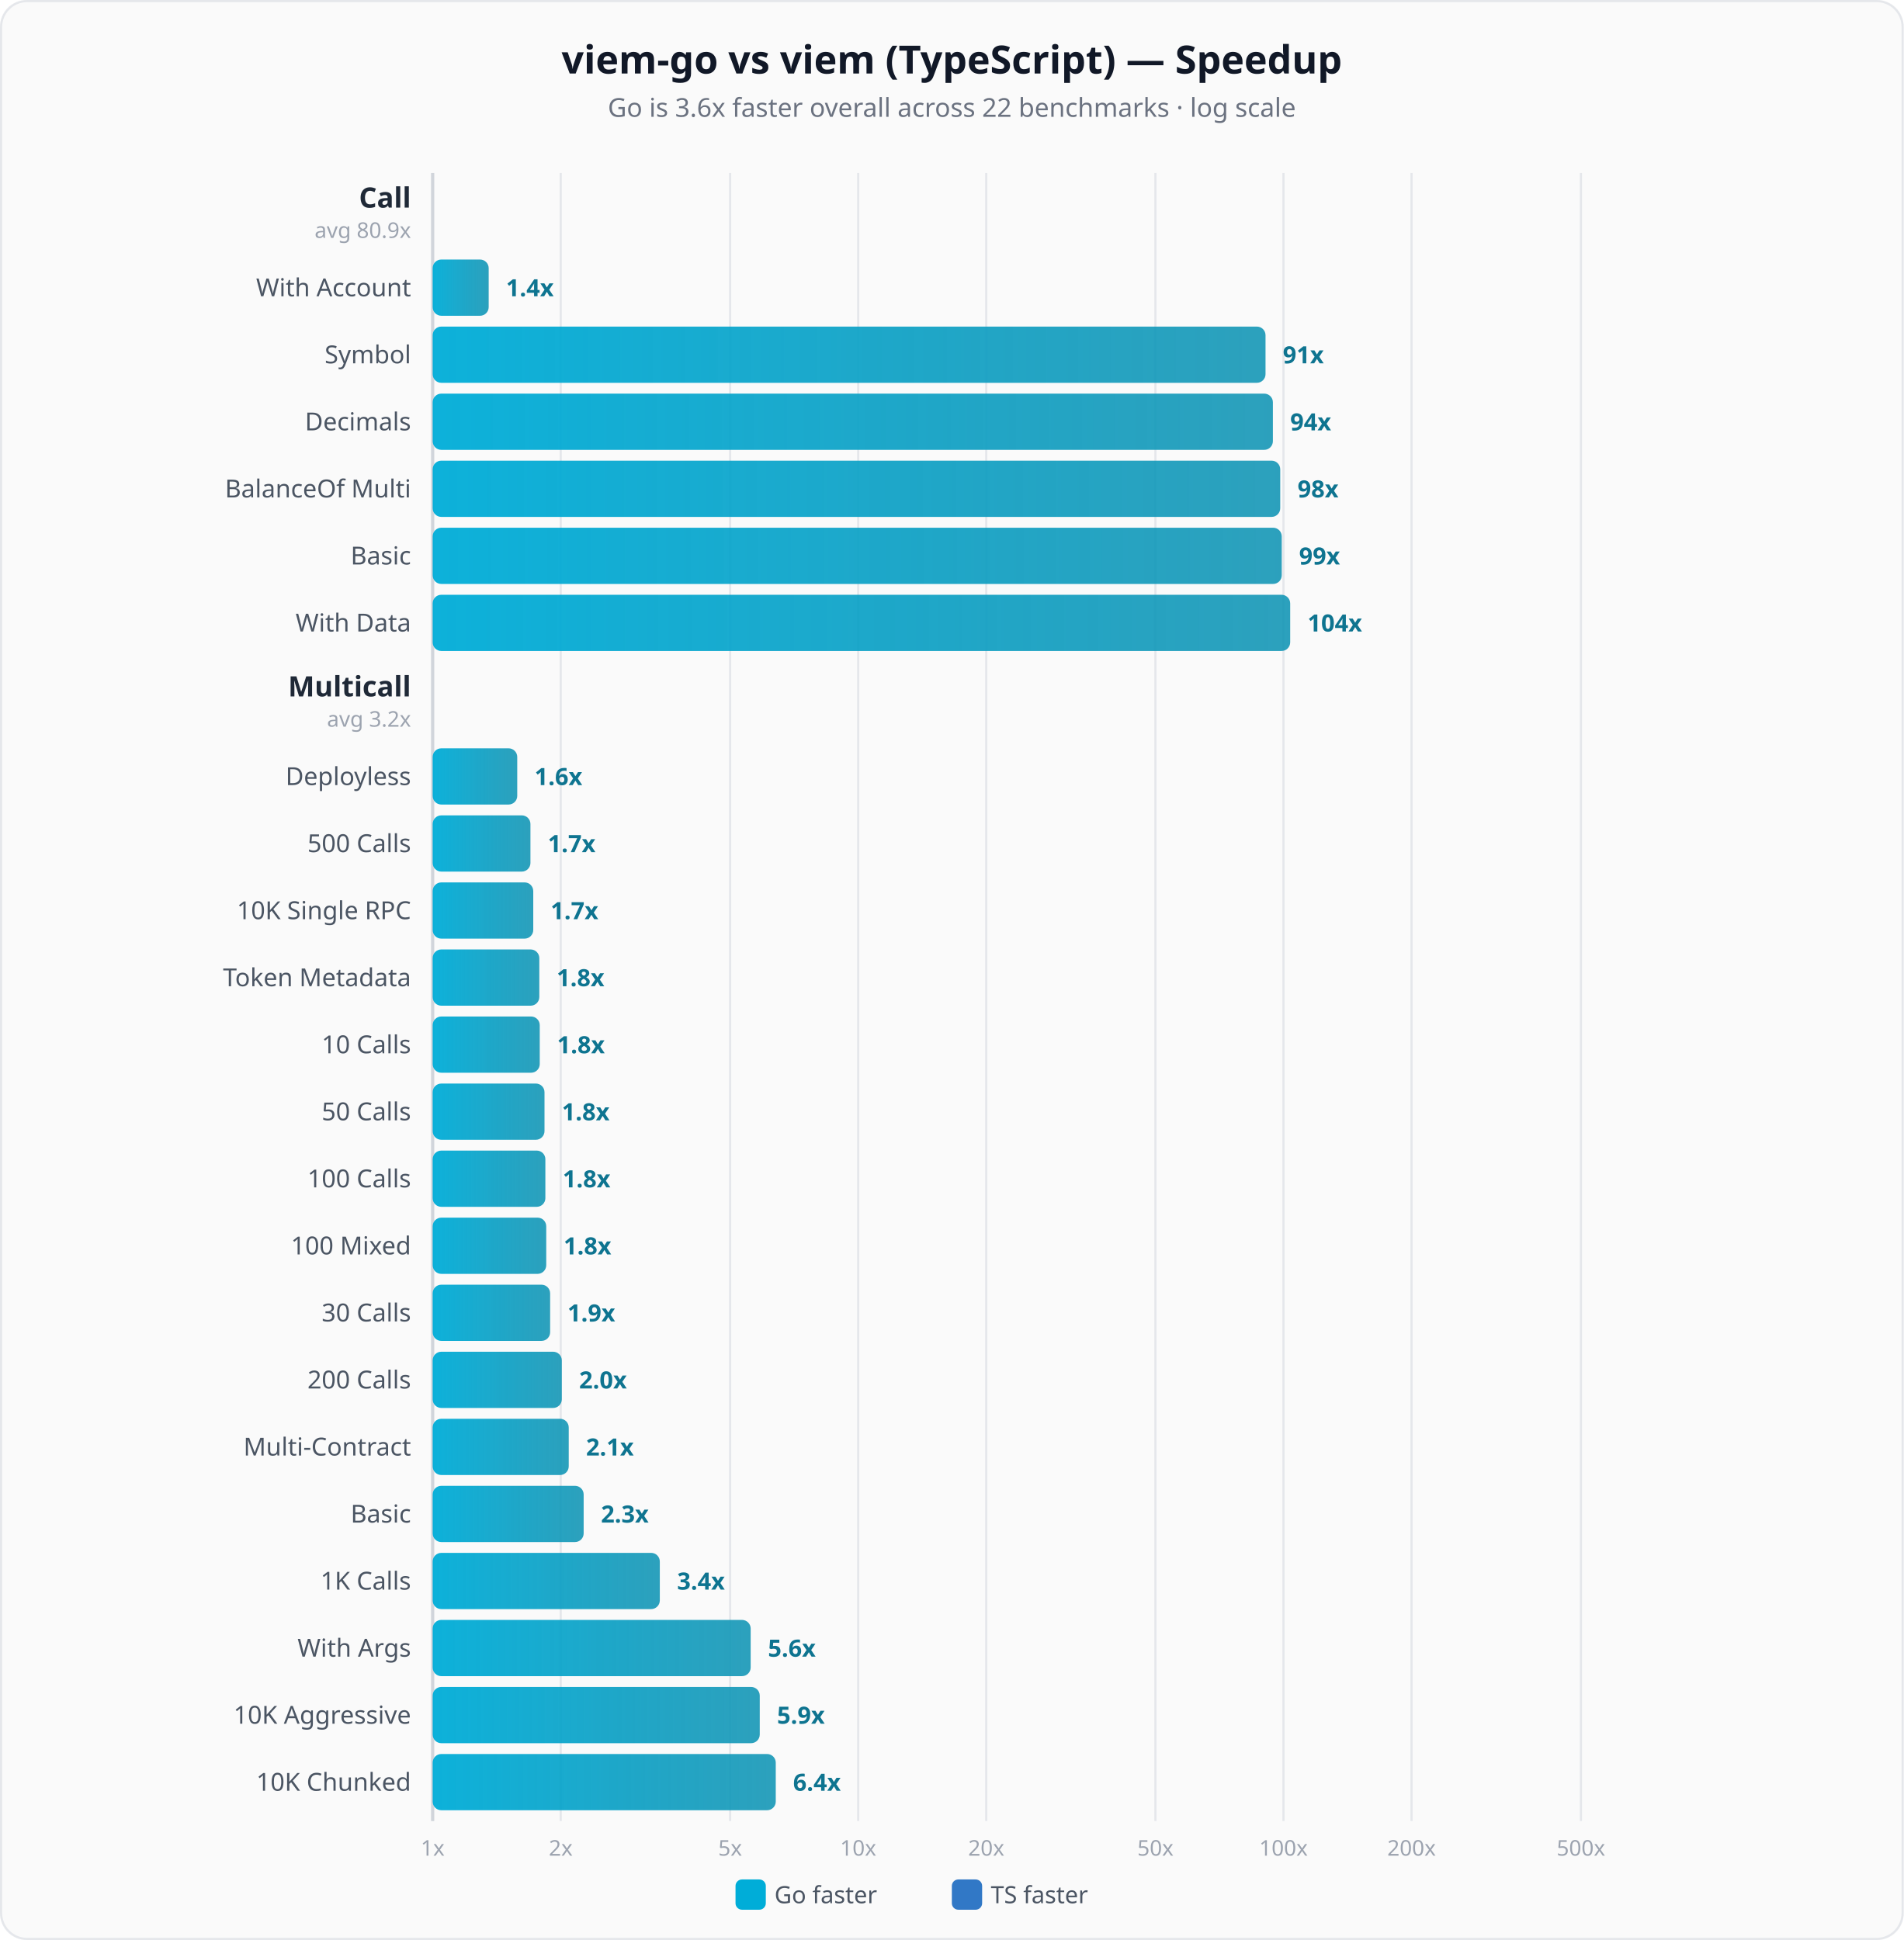
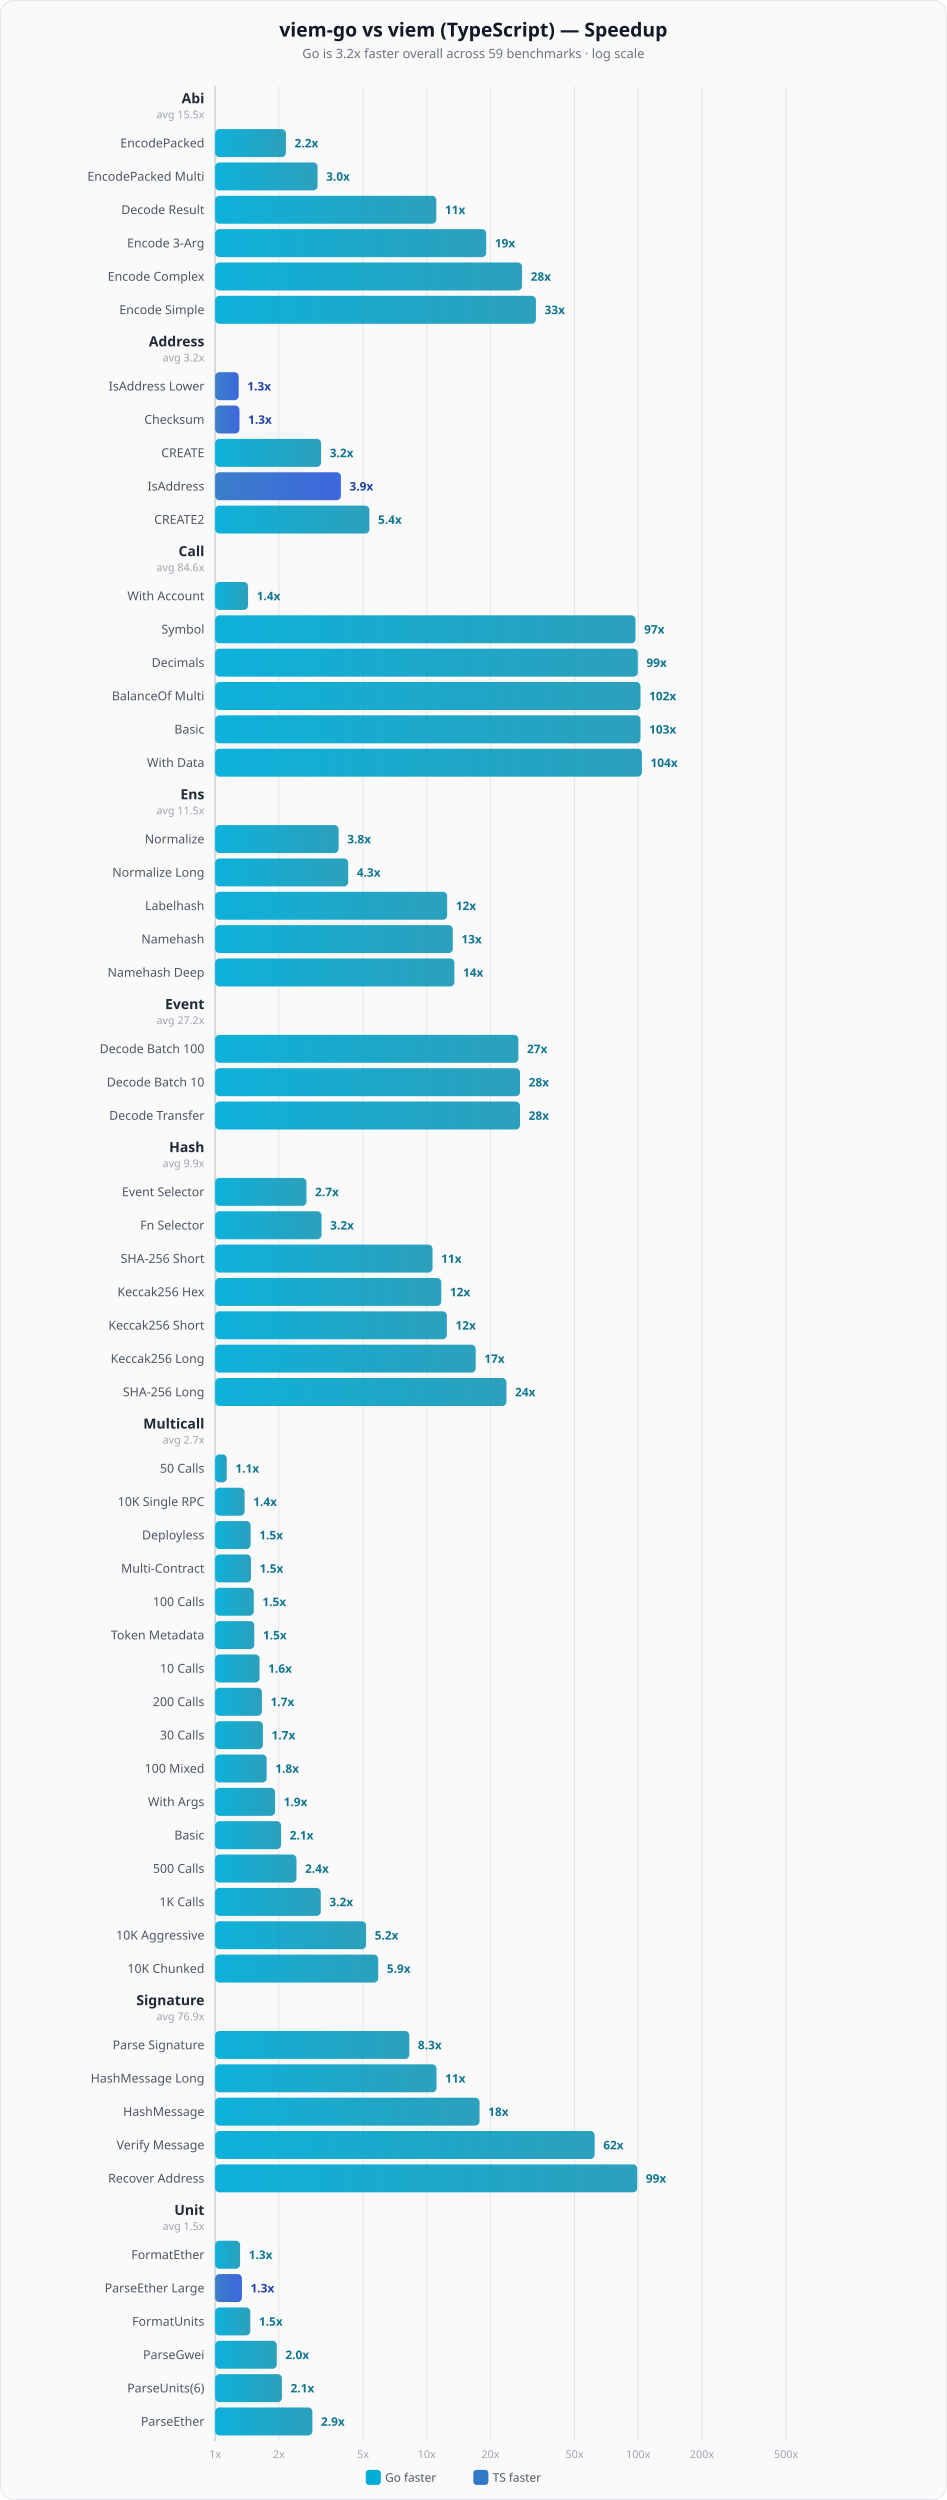
- <svg xmlns="http://www.w3.org/2000/svg" width="880" height="897" viewBox="0 0 880 897">
+ <svg xmlns="http://www.w3.org/2000/svg" width="880" height="2324" viewBox="0 0 880 2324">
  <defs>
    <linearGradient id="goGrad" x1="0" y1="0" x2="1" y2="0">
      <stop offset="0%" stop-color="#00ADD8" stop-opacity="0.95" />
      <stop offset="100%" stop-color="#0891B2" stop-opacity="0.85" />
    </linearGradient>
    <linearGradient id="tsGrad" x1="0" y1="0" x2="1" y2="0">
      <stop offset="0%" stop-color="#3178C6" stop-opacity="0.95" />
      <stop offset="100%" stop-color="#1D4ED8" stop-opacity="0.85" />
    </linearGradient>
  </defs>
-   <rect width="880" height="897" fill="#FAFAFA" rx="12" />
-   <rect x=".5" y=".5" width="879" height="896" fill="none" stroke="#E5E7EB" rx="12" />
+   <rect width="880" height="2324" fill="#FAFAFA" rx="12" />
+   <rect x=".5" y=".5" width="879" height="2323" fill="none" stroke="#E5E7EB" rx="12" />
  <text x="440" y="34" text-anchor="middle" font-family="system-ui,sans-serif" font-size="18" font-weight="700" fill="#111827">viem-go vs viem (TypeScript) — Speedup</text>
-   <text x="440" y="54" text-anchor="middle" font-family="system-ui,sans-serif" font-size="12" fill="#6B7280">Go is 3.6x faster overall across 22 benchmarks · log scale</text>
+   <text x="440" y="54" text-anchor="middle" font-family="system-ui,sans-serif" font-size="12" fill="#6B7280">Go is 3.2x faster overall across 59 benchmarks · log scale</text>
  <g transform="translate(200,80)">
-     <line x1="0.0" y1="0" x2="0.0" y2="762" stroke="#E5E7EB" />
-     <text x="0.0" y="778" text-anchor="middle" font-family="system-ui,sans-serif" font-size="10" fill="#9CA3AF">1x</text>
-     <line x1="59.2" y1="0" x2="59.2" y2="762" stroke="#E5E7EB" />
-     <text x="59.2" y="778" text-anchor="middle" font-family="system-ui,sans-serif" font-size="10" fill="#9CA3AF">2x</text>
-     <line x1="137.5" y1="0" x2="137.5" y2="762" stroke="#E5E7EB" />
-     <text x="137.5" y="778" text-anchor="middle" font-family="system-ui,sans-serif" font-size="10" fill="#9CA3AF">5x</text>
-     <line x1="196.7" y1="0" x2="196.7" y2="762" stroke="#E5E7EB" />
-     <text x="196.7" y="778" text-anchor="middle" font-family="system-ui,sans-serif" font-size="10" fill="#9CA3AF">10x</text>
-     <line x1="255.9" y1="0" x2="255.9" y2="762" stroke="#E5E7EB" />
-     <text x="255.9" y="778" text-anchor="middle" font-family="system-ui,sans-serif" font-size="10" fill="#9CA3AF">20x</text>
-     <line x1="334.1" y1="0" x2="334.1" y2="762" stroke="#E5E7EB" />
-     <text x="334.1" y="778" text-anchor="middle" font-family="system-ui,sans-serif" font-size="10" fill="#9CA3AF">50x</text>
-     <line x1="393.3" y1="0" x2="393.3" y2="762" stroke="#E5E7EB" />
-     <text x="393.3" y="778" text-anchor="middle" font-family="system-ui,sans-serif" font-size="10" fill="#9CA3AF">100x</text>
-     <line x1="452.5" y1="0" x2="452.5" y2="762" stroke="#E5E7EB" />
-     <text x="452.5" y="778" text-anchor="middle" font-family="system-ui,sans-serif" font-size="10" fill="#9CA3AF">200x</text>
-     <line x1="530.8" y1="0" x2="530.8" y2="762" stroke="#E5E7EB" />
-     <text x="530.8" y="778" text-anchor="middle" font-family="system-ui,sans-serif" font-size="10" fill="#9CA3AF">500x</text>
-     <line x1="0" y1="0" x2="0" y2="762" stroke="#D1D5DB" stroke-width="1.5" />
-     <text x="-10" y="16" text-anchor="end" font-family="system-ui,sans-serif" font-size="13" font-weight="700" fill="#1F2937">Call</text>
-     <text x="-10" y="30" text-anchor="end" font-family="system-ui,sans-serif" font-size="10" fill="#9CA3AF">avg 80.9x</text>
-     <text x="-10" y="57" text-anchor="end" font-family="system-ui,sans-serif" font-size="11.5" fill="#4B5563">With Account</text>
-     <rect x="0" y="40" width="25.9" height="26" fill="url(#goGrad)" rx="4" />
-     <text x="33.9" y="57" font-family="system-ui,sans-serif" font-size="11" font-weight="600" fill="#0E7490">1.4x</text>
-     <text x="-10" y="88" text-anchor="end" font-family="system-ui,sans-serif" font-size="11.5" fill="#4B5563">Symbol</text>
-     <rect x="0" y="71" width="385.0" height="26" fill="url(#goGrad)" rx="4" />
-     <text x="393.0" y="88" font-family="system-ui,sans-serif" font-size="11" font-weight="600" fill="#0E7490">91x</text>
-     <text x="-10" y="119" text-anchor="end" font-family="system-ui,sans-serif" font-size="11.5" fill="#4B5563">Decimals</text>
-     <rect x="0" y="102" width="388.4" height="26" fill="url(#goGrad)" rx="4" />
-     <text x="396.4" y="119" font-family="system-ui,sans-serif" font-size="11" font-weight="600" fill="#0E7490">94x</text>
-     <text x="-10" y="150" text-anchor="end" font-family="system-ui,sans-serif" font-size="11.5" fill="#4B5563">BalanceOf Multi</text>
-     <rect x="0" y="133" width="391.8" height="26" fill="url(#goGrad)" rx="4" />
-     <text x="399.8" y="150" font-family="system-ui,sans-serif" font-size="11" font-weight="600" fill="#0E7490">98x</text>
-     <text x="-10" y="181" text-anchor="end" font-family="system-ui,sans-serif" font-size="11.5" fill="#4B5563">Basic</text>
-     <rect x="0" y="164" width="392.5" height="26" fill="url(#goGrad)" rx="4" />
-     <text x="400.5" y="181" font-family="system-ui,sans-serif" font-size="11" font-weight="600" fill="#0E7490">99x</text>
-     <text x="-10" y="212" text-anchor="end" font-family="system-ui,sans-serif" font-size="11.5" fill="#4B5563">With Data</text>
-     <rect x="0" y="195" width="396.4" height="26" fill="url(#goGrad)" rx="4" />
-     <text x="404.4" y="212" font-family="system-ui,sans-serif" font-size="11" font-weight="600" fill="#0E7490">104x</text>
-     <text x="-10" y="242" text-anchor="end" font-family="system-ui,sans-serif" font-size="13" font-weight="700" fill="#1F2937">Multicall</text>
+     <line x1="0.0" y1="0" x2="0.0" y2="2189" stroke="#E5E7EB" />
+     <text x="0.0" y="2205" text-anchor="middle" font-family="system-ui,sans-serif" font-size="10" fill="#9CA3AF">1x</text>
+     <line x1="59.2" y1="0" x2="59.2" y2="2189" stroke="#E5E7EB" />
+     <text x="59.2" y="2205" text-anchor="middle" font-family="system-ui,sans-serif" font-size="10" fill="#9CA3AF">2x</text>
+     <line x1="137.5" y1="0" x2="137.5" y2="2189" stroke="#E5E7EB" />
+     <text x="137.5" y="2205" text-anchor="middle" font-family="system-ui,sans-serif" font-size="10" fill="#9CA3AF">5x</text>
+     <line x1="196.7" y1="0" x2="196.7" y2="2189" stroke="#E5E7EB" />
+     <text x="196.7" y="2205" text-anchor="middle" font-family="system-ui,sans-serif" font-size="10" fill="#9CA3AF">10x</text>
+     <line x1="255.9" y1="0" x2="255.9" y2="2189" stroke="#E5E7EB" />
+     <text x="255.9" y="2205" text-anchor="middle" font-family="system-ui,sans-serif" font-size="10" fill="#9CA3AF">20x</text>
+     <line x1="334.1" y1="0" x2="334.1" y2="2189" stroke="#E5E7EB" />
+     <text x="334.1" y="2205" text-anchor="middle" font-family="system-ui,sans-serif" font-size="10" fill="#9CA3AF">50x</text>
+     <line x1="393.3" y1="0" x2="393.3" y2="2189" stroke="#E5E7EB" />
+     <text x="393.3" y="2205" text-anchor="middle" font-family="system-ui,sans-serif" font-size="10" fill="#9CA3AF">100x</text>
+     <line x1="452.5" y1="0" x2="452.5" y2="2189" stroke="#E5E7EB" />
+     <text x="452.5" y="2205" text-anchor="middle" font-family="system-ui,sans-serif" font-size="10" fill="#9CA3AF">200x</text>
+     <line x1="530.8" y1="0" x2="530.8" y2="2189" stroke="#E5E7EB" />
+     <text x="530.8" y="2205" text-anchor="middle" font-family="system-ui,sans-serif" font-size="10" fill="#9CA3AF">500x</text>
+     <line x1="0" y1="0" x2="0" y2="2189" stroke="#D1D5DB" stroke-width="1.5" />
+     <text x="-10" y="16" text-anchor="end" font-family="system-ui,sans-serif" font-size="13" font-weight="700" fill="#1F2937">Abi</text>
+     <text x="-10" y="30" text-anchor="end" font-family="system-ui,sans-serif" font-size="10" fill="#9CA3AF">avg 15.5x</text>
+     <text x="-10" y="57" text-anchor="end" font-family="system-ui,sans-serif" font-size="11.5" fill="#4B5563">EncodePacked</text>
+     <rect x="0" y="40" width="65.8" height="26" fill="url(#goGrad)" rx="4" />
+     <text x="73.8" y="57" font-family="system-ui,sans-serif" font-size="11" font-weight="600" fill="#0E7490">2.2x</text>
+     <text x="-10" y="88" text-anchor="end" font-family="system-ui,sans-serif" font-size="11.5" fill="#4B5563">EncodePacked Multi</text>
+     <rect x="0" y="71" width="95.2" height="26" fill="url(#goGrad)" rx="4" />
+     <text x="103.2" y="88" font-family="system-ui,sans-serif" font-size="11" font-weight="600" fill="#0E7490">3.0x</text>
+     <text x="-10" y="119" text-anchor="end" font-family="system-ui,sans-serif" font-size="11.5" fill="#4B5563">Decode Result</text>
+     <rect x="0" y="102" width="205.6" height="26" fill="url(#goGrad)" rx="4" />
+     <text x="213.6" y="119" font-family="system-ui,sans-serif" font-size="11" font-weight="600" fill="#0E7490">11x</text>
+     <text x="-10" y="150" text-anchor="end" font-family="system-ui,sans-serif" font-size="11.5" fill="#4B5563">Encode 3-Arg</text>
+     <rect x="0" y="133" width="252.0" height="26" fill="url(#goGrad)" rx="4" />
+     <text x="260.0" y="150" font-family="system-ui,sans-serif" font-size="11" font-weight="600" fill="#0E7490">19x</text>
+     <text x="-10" y="181" text-anchor="end" font-family="system-ui,sans-serif" font-size="11.5" fill="#4B5563">Encode Complex</text>
+     <rect x="0" y="164" width="285.3" height="26" fill="url(#goGrad)" rx="4" />
+     <text x="293.3" y="181" font-family="system-ui,sans-serif" font-size="11" font-weight="600" fill="#0E7490">28x</text>
+     <text x="-10" y="212" text-anchor="end" font-family="system-ui,sans-serif" font-size="11.5" fill="#4B5563">Encode Simple</text>
+     <rect x="0" y="195" width="298.2" height="26" fill="url(#goGrad)" rx="4" />
+     <text x="306.2" y="212" font-family="system-ui,sans-serif" font-size="11" font-weight="600" fill="#0E7490">33x</text>
+     <text x="-10" y="242" text-anchor="end" font-family="system-ui,sans-serif" font-size="13" font-weight="700" fill="#1F2937">Address</text>
    <text x="-10" y="256" text-anchor="end" font-family="system-ui,sans-serif" font-size="10" fill="#9CA3AF">avg 3.2x</text>
-     <text x="-10" y="283" text-anchor="end" font-family="system-ui,sans-serif" font-size="11.5" fill="#4B5563">Deployless</text>
-     <rect x="0" y="266" width="39.1" height="26" fill="url(#goGrad)" rx="4" />
-     <text x="47.1" y="283" font-family="system-ui,sans-serif" font-size="11" font-weight="600" fill="#0E7490">1.6x</text>
-     <text x="-10" y="314" text-anchor="end" font-family="system-ui,sans-serif" font-size="11.5" fill="#4B5563">500 Calls</text>
-     <rect x="0" y="297" width="45.2" height="26" fill="url(#goGrad)" rx="4" />
-     <text x="53.2" y="314" font-family="system-ui,sans-serif" font-size="11" font-weight="600" fill="#0E7490">1.7x</text>
-     <text x="-10" y="345" text-anchor="end" font-family="system-ui,sans-serif" font-size="11.5" fill="#4B5563">10K Single RPC</text>
-     <rect x="0" y="328" width="46.5" height="26" fill="url(#goGrad)" rx="4" />
-     <text x="54.5" y="345" font-family="system-ui,sans-serif" font-size="11" font-weight="600" fill="#0E7490">1.7x</text>
-     <text x="-10" y="376" text-anchor="end" font-family="system-ui,sans-serif" font-size="11.5" fill="#4B5563">Token Metadata</text>
-     <rect x="0" y="359" width="49.3" height="26" fill="url(#goGrad)" rx="4" />
-     <text x="57.3" y="376" font-family="system-ui,sans-serif" font-size="11" font-weight="600" fill="#0E7490">1.8x</text>
-     <text x="-10" y="407" text-anchor="end" font-family="system-ui,sans-serif" font-size="11.5" fill="#4B5563">10 Calls</text>
-     <rect x="0" y="390" width="49.5" height="26" fill="url(#goGrad)" rx="4" />
-     <text x="57.5" y="407" font-family="system-ui,sans-serif" font-size="11" font-weight="600" fill="#0E7490">1.8x</text>
-     <text x="-10" y="438" text-anchor="end" font-family="system-ui,sans-serif" font-size="11.5" fill="#4B5563">50 Calls</text>
-     <rect x="0" y="421" width="51.7" height="26" fill="url(#goGrad)" rx="4" />
-     <text x="59.7" y="438" font-family="system-ui,sans-serif" font-size="11" font-weight="600" fill="#0E7490">1.8x</text>
-     <text x="-10" y="469" text-anchor="end" font-family="system-ui,sans-serif" font-size="11.5" fill="#4B5563">100 Calls</text>
-     <rect x="0" y="452" width="52.1" height="26" fill="url(#goGrad)" rx="4" />
-     <text x="60.1" y="469" font-family="system-ui,sans-serif" font-size="11" font-weight="600" fill="#0E7490">1.8x</text>
-     <text x="-10" y="500" text-anchor="end" font-family="system-ui,sans-serif" font-size="11.5" fill="#4B5563">100 Mixed</text>
-     <rect x="0" y="483" width="52.5" height="26" fill="url(#goGrad)" rx="4" />
-     <text x="60.5" y="500" font-family="system-ui,sans-serif" font-size="11" font-weight="600" fill="#0E7490">1.8x</text>
-     <text x="-10" y="531" text-anchor="end" font-family="system-ui,sans-serif" font-size="11.5" fill="#4B5563">30 Calls</text>
-     <rect x="0" y="514" width="54.3" height="26" fill="url(#goGrad)" rx="4" />
-     <text x="62.3" y="531" font-family="system-ui,sans-serif" font-size="11" font-weight="600" fill="#0E7490">1.9x</text>
-     <text x="-10" y="562" text-anchor="end" font-family="system-ui,sans-serif" font-size="11.5" fill="#4B5563">200 Calls</text>
-     <rect x="0" y="545" width="59.7" height="26" fill="url(#goGrad)" rx="4" />
-     <text x="67.7" y="562" font-family="system-ui,sans-serif" font-size="11" font-weight="600" fill="#0E7490">2.0x</text>
-     <text x="-10" y="593" text-anchor="end" font-family="system-ui,sans-serif" font-size="11.5" fill="#4B5563">Multi-Contract</text>
-     <rect x="0" y="576" width="62.9" height="26" fill="url(#goGrad)" rx="4" />
-     <text x="70.9" y="593" font-family="system-ui,sans-serif" font-size="11" font-weight="600" fill="#0E7490">2.1x</text>
-     <text x="-10" y="624" text-anchor="end" font-family="system-ui,sans-serif" font-size="11.5" fill="#4B5563">Basic</text>
-     <rect x="0" y="607" width="69.8" height="26" fill="url(#goGrad)" rx="4" />
-     <text x="77.8" y="624" font-family="system-ui,sans-serif" font-size="11" font-weight="600" fill="#0E7490">2.3x</text>
-     <text x="-10" y="655" text-anchor="end" font-family="system-ui,sans-serif" font-size="11.5" fill="#4B5563">1K Calls</text>
-     <rect x="0" y="638" width="105.0" height="26" fill="url(#goGrad)" rx="4" />
-     <text x="113.0" y="655" font-family="system-ui,sans-serif" font-size="11" font-weight="600" fill="#0E7490">3.4x</text>
-     <text x="-10" y="686" text-anchor="end" font-family="system-ui,sans-serif" font-size="11.5" fill="#4B5563">With Args</text>
-     <rect x="0" y="669" width="147.0" height="26" fill="url(#goGrad)" rx="4" />
-     <text x="155.0" y="686" font-family="system-ui,sans-serif" font-size="11" font-weight="600" fill="#0E7490">5.6x</text>
-     <text x="-10" y="717" text-anchor="end" font-family="system-ui,sans-serif" font-size="11.5" fill="#4B5563">10K Aggressive</text>
-     <rect x="0" y="700" width="151.2" height="26" fill="url(#goGrad)" rx="4" />
-     <text x="159.2" y="717" font-family="system-ui,sans-serif" font-size="11" font-weight="600" fill="#0E7490">5.9x</text>
-     <text x="-10" y="748" text-anchor="end" font-family="system-ui,sans-serif" font-size="11.5" fill="#4B5563">10K Chunked</text>
-     <rect x="0" y="731" width="158.6" height="26" fill="url(#goGrad)" rx="4" />
-     <text x="166.6" y="748" font-family="system-ui,sans-serif" font-size="11" font-weight="600" fill="#0E7490">6.4x</text>
+     <text x="-10" y="283" text-anchor="end" font-family="system-ui,sans-serif" font-size="11.5" fill="#4B5563">IsAddress Lower</text>
+     <rect x="0" y="266" width="21.9" height="26" fill="url(#tsGrad)" rx="4" />
+     <text x="29.9" y="283" font-family="system-ui,sans-serif" font-size="11" font-weight="600" fill="#1E40AF">1.3x</text>
+     <text x="-10" y="314" text-anchor="end" font-family="system-ui,sans-serif" font-size="11.5" fill="#4B5563">Checksum</text>
+     <rect x="0" y="297" width="22.6" height="26" fill="url(#tsGrad)" rx="4" />
+     <text x="30.6" y="314" font-family="system-ui,sans-serif" font-size="11" font-weight="600" fill="#1E40AF">1.3x</text>
+     <text x="-10" y="345" text-anchor="end" font-family="system-ui,sans-serif" font-size="11.5" fill="#4B5563">CREATE</text>
+     <rect x="0" y="328" width="98.5" height="26" fill="url(#goGrad)" rx="4" />
+     <text x="106.5" y="345" font-family="system-ui,sans-serif" font-size="11" font-weight="600" fill="#0E7490">3.2x</text>
+     <text x="-10" y="376" text-anchor="end" font-family="system-ui,sans-serif" font-size="11.5" fill="#4B5563">IsAddress</text>
+     <rect x="0" y="359" width="116.9" height="26" fill="url(#tsGrad)" rx="4" />
+     <text x="124.9" y="376" font-family="system-ui,sans-serif" font-size="11" font-weight="600" fill="#1E40AF">3.9x</text>
+     <text x="-10" y="407" text-anchor="end" font-family="system-ui,sans-serif" font-size="11.5" fill="#4B5563">CREATE2</text>
+     <rect x="0" y="390" width="143.4" height="26" fill="url(#goGrad)" rx="4" />
+     <text x="151.4" y="407" font-family="system-ui,sans-serif" font-size="11" font-weight="600" fill="#0E7490">5.4x</text>
+     <text x="-10" y="437" text-anchor="end" font-family="system-ui,sans-serif" font-size="13" font-weight="700" fill="#1F2937">Call</text>
+     <text x="-10" y="451" text-anchor="end" font-family="system-ui,sans-serif" font-size="10" fill="#9CA3AF">avg 84.6x</text>
+     <text x="-10" y="478" text-anchor="end" font-family="system-ui,sans-serif" font-size="11.5" fill="#4B5563">With Account</text>
+     <rect x="0" y="461" width="30.6" height="26" fill="url(#goGrad)" rx="4" />
+     <text x="38.6" y="478" font-family="system-ui,sans-serif" font-size="11" font-weight="600" fill="#0E7490">1.4x</text>
+     <text x="-10" y="509" text-anchor="end" font-family="system-ui,sans-serif" font-size="11.5" fill="#4B5563">Symbol</text>
+     <rect x="0" y="492" width="390.8" height="26" fill="url(#goGrad)" rx="4" />
+     <text x="398.8" y="509" font-family="system-ui,sans-serif" font-size="11" font-weight="600" fill="#0E7490">97x</text>
+     <text x="-10" y="540" text-anchor="end" font-family="system-ui,sans-serif" font-size="11.5" fill="#4B5563">Decimals</text>
+     <rect x="0" y="523" width="392.9" height="26" fill="url(#goGrad)" rx="4" />
+     <text x="400.9" y="540" font-family="system-ui,sans-serif" font-size="11" font-weight="600" fill="#0E7490">99x</text>
+     <text x="-10" y="571" text-anchor="end" font-family="system-ui,sans-serif" font-size="11.5" fill="#4B5563">BalanceOf Multi</text>
+     <rect x="0" y="554" width="395.4" height="26" fill="url(#goGrad)" rx="4" />
+     <text x="403.4" y="571" font-family="system-ui,sans-serif" font-size="11" font-weight="600" fill="#0E7490">102x</text>
+     <text x="-10" y="602" text-anchor="end" font-family="system-ui,sans-serif" font-size="11.5" fill="#4B5563">Basic</text>
+     <rect x="0" y="585" width="395.4" height="26" fill="url(#goGrad)" rx="4" />
+     <text x="403.4" y="602" font-family="system-ui,sans-serif" font-size="11" font-weight="600" fill="#0E7490">103x</text>
+     <text x="-10" y="633" text-anchor="end" font-family="system-ui,sans-serif" font-size="11.5" fill="#4B5563">With Data</text>
+     <rect x="0" y="616" width="396.7" height="26" fill="url(#goGrad)" rx="4" />
+     <text x="404.7" y="633" font-family="system-ui,sans-serif" font-size="11" font-weight="600" fill="#0E7490">104x</text>
+     <text x="-10" y="663" text-anchor="end" font-family="system-ui,sans-serif" font-size="13" font-weight="700" fill="#1F2937">Ens</text>
+     <text x="-10" y="677" text-anchor="end" font-family="system-ui,sans-serif" font-size="10" fill="#9CA3AF">avg 11.5x</text>
+     <text x="-10" y="704" text-anchor="end" font-family="system-ui,sans-serif" font-size="11.5" fill="#4B5563">Normalize</text>
+     <rect x="0" y="687" width="114.8" height="26" fill="url(#goGrad)" rx="4" />
+     <text x="122.8" y="704" font-family="system-ui,sans-serif" font-size="11" font-weight="600" fill="#0E7490">3.8x</text>
+     <text x="-10" y="735" text-anchor="end" font-family="system-ui,sans-serif" font-size="11.5" fill="#4B5563">Normalize Long</text>
+     <rect x="0" y="718" width="123.7" height="26" fill="url(#goGrad)" rx="4" />
+     <text x="131.7" y="735" font-family="system-ui,sans-serif" font-size="11" font-weight="600" fill="#0E7490">4.3x</text>
+     <text x="-10" y="766" text-anchor="end" font-family="system-ui,sans-serif" font-size="11.5" fill="#4B5563">Labelhash</text>
+     <rect x="0" y="749" width="215.7" height="26" fill="url(#goGrad)" rx="4" />
+     <text x="223.7" y="766" font-family="system-ui,sans-serif" font-size="11" font-weight="600" fill="#0E7490">12x</text>
+     <text x="-10" y="797" text-anchor="end" font-family="system-ui,sans-serif" font-size="11.5" fill="#4B5563">Namehash</text>
+     <rect x="0" y="780" width="220.9" height="26" fill="url(#goGrad)" rx="4" />
+     <text x="228.9" y="797" font-family="system-ui,sans-serif" font-size="11" font-weight="600" fill="#0E7490">13x</text>
+     <text x="-10" y="828" text-anchor="end" font-family="system-ui,sans-serif" font-size="11.5" fill="#4B5563">Namehash Deep</text>
+     <rect x="0" y="811" width="222.4" height="26" fill="url(#goGrad)" rx="4" />
+     <text x="230.4" y="828" font-family="system-ui,sans-serif" font-size="11" font-weight="600" fill="#0E7490">14x</text>
+     <text x="-10" y="858" text-anchor="end" font-family="system-ui,sans-serif" font-size="13" font-weight="700" fill="#1F2937">Event</text>
+     <text x="-10" y="872" text-anchor="end" font-family="system-ui,sans-serif" font-size="10" fill="#9CA3AF">avg 27.2x</text>
+     <text x="-10" y="899" text-anchor="end" font-family="system-ui,sans-serif" font-size="11.5" fill="#4B5563">Decode Batch 100</text>
+     <rect x="0" y="882" width="281.9" height="26" fill="url(#goGrad)" rx="4" />
+     <text x="289.9" y="899" font-family="system-ui,sans-serif" font-size="11" font-weight="600" fill="#0E7490">27x</text>
+     <text x="-10" y="930" text-anchor="end" font-family="system-ui,sans-serif" font-size="11.5" fill="#4B5563">Decode Batch 10</text>
+     <rect x="0" y="913" width="283.4" height="26" fill="url(#goGrad)" rx="4" />
+     <text x="291.4" y="930" font-family="system-ui,sans-serif" font-size="11" font-weight="600" fill="#0E7490">28x</text>
+     <text x="-10" y="961" text-anchor="end" font-family="system-ui,sans-serif" font-size="11.5" fill="#4B5563">Decode Transfer</text>
+     <rect x="0" y="944" width="283.4" height="26" fill="url(#goGrad)" rx="4" />
+     <text x="291.4" y="961" font-family="system-ui,sans-serif" font-size="11" font-weight="600" fill="#0E7490">28x</text>
+     <text x="-10" y="991" text-anchor="end" font-family="system-ui,sans-serif" font-size="13" font-weight="700" fill="#1F2937">Hash</text>
+     <text x="-10" y="1005" text-anchor="end" font-family="system-ui,sans-serif" font-size="10" fill="#9CA3AF">avg 9.9x</text>
+     <text x="-10" y="1032" text-anchor="end" font-family="system-ui,sans-serif" font-size="11.5" fill="#4B5563">Event Selector</text>
+     <rect x="0" y="1015" width="84.9" height="26" fill="url(#goGrad)" rx="4" />
+     <text x="92.9" y="1032" font-family="system-ui,sans-serif" font-size="11" font-weight="600" fill="#0E7490">2.7x</text>
+     <text x="-10" y="1063" text-anchor="end" font-family="system-ui,sans-serif" font-size="11.5" fill="#4B5563">Fn Selector</text>
+     <rect x="0" y="1046" width="98.9" height="26" fill="url(#goGrad)" rx="4" />
+     <text x="106.9" y="1063" font-family="system-ui,sans-serif" font-size="11" font-weight="600" fill="#0E7490">3.2x</text>
+     <text x="-10" y="1094" text-anchor="end" font-family="system-ui,sans-serif" font-size="11.5" fill="#4B5563">SHA-256 Short</text>
+     <rect x="0" y="1077" width="202.1" height="26" fill="url(#goGrad)" rx="4" />
+     <text x="210.1" y="1094" font-family="system-ui,sans-serif" font-size="11" font-weight="600" fill="#0E7490">11x</text>
+     <text x="-10" y="1125" text-anchor="end" font-family="system-ui,sans-serif" font-size="11.5" fill="#4B5563">Keccak256 Hex</text>
+     <rect x="0" y="1108" width="210.2" height="26" fill="url(#goGrad)" rx="4" />
+     <text x="218.2" y="1125" font-family="system-ui,sans-serif" font-size="11" font-weight="600" fill="#0E7490">12x</text>
+     <text x="-10" y="1156" text-anchor="end" font-family="system-ui,sans-serif" font-size="11.5" fill="#4B5563">Keccak256 Short</text>
+     <rect x="0" y="1139" width="215.4" height="26" fill="url(#goGrad)" rx="4" />
+     <text x="223.4" y="1156" font-family="system-ui,sans-serif" font-size="11" font-weight="600" fill="#0E7490">12x</text>
+     <text x="-10" y="1187" text-anchor="end" font-family="system-ui,sans-serif" font-size="11.5" fill="#4B5563">Keccak256 Long</text>
+     <rect x="0" y="1170" width="242.2" height="26" fill="url(#goGrad)" rx="4" />
+     <text x="250.2" y="1187" font-family="system-ui,sans-serif" font-size="11" font-weight="600" fill="#0E7490">17x</text>
+     <text x="-10" y="1218" text-anchor="end" font-family="system-ui,sans-serif" font-size="11.5" fill="#4B5563">SHA-256 Long</text>
+     <rect x="0" y="1201" width="270.8" height="26" fill="url(#goGrad)" rx="4" />
+     <text x="278.8" y="1218" font-family="system-ui,sans-serif" font-size="11" font-weight="600" fill="#0E7490">24x</text>
+     <text x="-10" y="1248" text-anchor="end" font-family="system-ui,sans-serif" font-size="13" font-weight="700" fill="#1F2937">Multicall</text>
+     <text x="-10" y="1262" text-anchor="end" font-family="system-ui,sans-serif" font-size="10" fill="#9CA3AF">avg 2.7x</text>
+     <text x="-10" y="1289" text-anchor="end" font-family="system-ui,sans-serif" font-size="11.5" fill="#4B5563">50 Calls</text>
+     <rect x="0" y="1272" width="10.8" height="26" fill="url(#goGrad)" rx="4" />
+     <text x="18.8" y="1289" font-family="system-ui,sans-serif" font-size="11" font-weight="600" fill="#0E7490">1.1x</text>
+     <text x="-10" y="1320" text-anchor="end" font-family="system-ui,sans-serif" font-size="11.5" fill="#4B5563">10K Single RPC</text>
+     <rect x="0" y="1303" width="27.4" height="26" fill="url(#goGrad)" rx="4" />
+     <text x="35.4" y="1320" font-family="system-ui,sans-serif" font-size="11" font-weight="600" fill="#0E7490">1.4x</text>
+     <text x="-10" y="1351" text-anchor="end" font-family="system-ui,sans-serif" font-size="11.5" fill="#4B5563">Deployless</text>
+     <rect x="0" y="1334" width="33.0" height="26" fill="url(#goGrad)" rx="4" />
+     <text x="41.0" y="1351" font-family="system-ui,sans-serif" font-size="11" font-weight="600" fill="#0E7490">1.5x</text>
+     <text x="-10" y="1382" text-anchor="end" font-family="system-ui,sans-serif" font-size="11.5" fill="#4B5563">Multi-Contract</text>
+     <rect x="0" y="1365" width="33.3" height="26" fill="url(#goGrad)" rx="4" />
+     <text x="41.3" y="1382" font-family="system-ui,sans-serif" font-size="11" font-weight="600" fill="#0E7490">1.5x</text>
+     <text x="-10" y="1413" text-anchor="end" font-family="system-ui,sans-serif" font-size="11.5" fill="#4B5563">100 Calls</text>
+     <rect x="0" y="1396" width="35.9" height="26" fill="url(#goGrad)" rx="4" />
+     <text x="43.9" y="1413" font-family="system-ui,sans-serif" font-size="11" font-weight="600" fill="#0E7490">1.5x</text>
+     <text x="-10" y="1444" text-anchor="end" font-family="system-ui,sans-serif" font-size="11.5" fill="#4B5563">Token Metadata</text>
+     <rect x="0" y="1427" width="36.4" height="26" fill="url(#goGrad)" rx="4" />
+     <text x="44.4" y="1444" font-family="system-ui,sans-serif" font-size="11" font-weight="600" fill="#0E7490">1.5x</text>
+     <text x="-10" y="1475" text-anchor="end" font-family="system-ui,sans-serif" font-size="11.5" fill="#4B5563">10 Calls</text>
+     <rect x="0" y="1458" width="41.3" height="26" fill="url(#goGrad)" rx="4" />
+     <text x="49.3" y="1475" font-family="system-ui,sans-serif" font-size="11" font-weight="600" fill="#0E7490">1.6x</text>
+     <text x="-10" y="1506" text-anchor="end" font-family="system-ui,sans-serif" font-size="11.5" fill="#4B5563">200 Calls</text>
+     <rect x="0" y="1489" width="43.5" height="26" fill="url(#goGrad)" rx="4" />
+     <text x="51.5" y="1506" font-family="system-ui,sans-serif" font-size="11" font-weight="600" fill="#0E7490">1.7x</text>
+     <text x="-10" y="1537" text-anchor="end" font-family="system-ui,sans-serif" font-size="11.5" fill="#4B5563">30 Calls</text>
+     <rect x="0" y="1520" width="44.4" height="26" fill="url(#goGrad)" rx="4" />
+     <text x="52.4" y="1537" font-family="system-ui,sans-serif" font-size="11" font-weight="600" fill="#0E7490">1.7x</text>
+     <text x="-10" y="1568" text-anchor="end" font-family="system-ui,sans-serif" font-size="11.5" fill="#4B5563">100 Mixed</text>
+     <rect x="0" y="1551" width="47.9" height="26" fill="url(#goGrad)" rx="4" />
+     <text x="55.9" y="1568" font-family="system-ui,sans-serif" font-size="11" font-weight="600" fill="#0E7490">1.8x</text>
+     <text x="-10" y="1599" text-anchor="end" font-family="system-ui,sans-serif" font-size="11.5" fill="#4B5563">With Args</text>
+     <rect x="0" y="1582" width="55.7" height="26" fill="url(#goGrad)" rx="4" />
+     <text x="63.7" y="1599" font-family="system-ui,sans-serif" font-size="11" font-weight="600" fill="#0E7490">1.9x</text>
+     <text x="-10" y="1630" text-anchor="end" font-family="system-ui,sans-serif" font-size="11.5" fill="#4B5563">Basic</text>
+     <rect x="0" y="1613" width="61.3" height="26" fill="url(#goGrad)" rx="4" />
+     <text x="69.3" y="1630" font-family="system-ui,sans-serif" font-size="11" font-weight="600" fill="#0E7490">2.1x</text>
+     <text x="-10" y="1661" text-anchor="end" font-family="system-ui,sans-serif" font-size="11.5" fill="#4B5563">500 Calls</text>
+     <rect x="0" y="1644" width="75.6" height="26" fill="url(#goGrad)" rx="4" />
+     <text x="83.6" y="1661" font-family="system-ui,sans-serif" font-size="11" font-weight="600" fill="#0E7490">2.4x</text>
+     <text x="-10" y="1692" text-anchor="end" font-family="system-ui,sans-serif" font-size="11.5" fill="#4B5563">1K Calls</text>
+     <rect x="0" y="1675" width="98.2" height="26" fill="url(#goGrad)" rx="4" />
+     <text x="106.2" y="1692" font-family="system-ui,sans-serif" font-size="11" font-weight="600" fill="#0E7490">3.2x</text>
+     <text x="-10" y="1723" text-anchor="end" font-family="system-ui,sans-serif" font-size="11.5" fill="#4B5563">10K Aggressive</text>
+     <rect x="0" y="1706" width="140.3" height="26" fill="url(#goGrad)" rx="4" />
+     <text x="148.3" y="1723" font-family="system-ui,sans-serif" font-size="11" font-weight="600" fill="#0E7490">5.2x</text>
+     <text x="-10" y="1754" text-anchor="end" font-family="system-ui,sans-serif" font-size="11.5" fill="#4B5563">10K Chunked</text>
+     <rect x="0" y="1737" width="151.6" height="26" fill="url(#goGrad)" rx="4" />
+     <text x="159.6" y="1754" font-family="system-ui,sans-serif" font-size="11" font-weight="600" fill="#0E7490">5.9x</text>
+     <text x="-10" y="1784" text-anchor="end" font-family="system-ui,sans-serif" font-size="13" font-weight="700" fill="#1F2937">Signature</text>
+     <text x="-10" y="1798" text-anchor="end" font-family="system-ui,sans-serif" font-size="10" fill="#9CA3AF">avg 76.9x</text>
+     <text x="-10" y="1825" text-anchor="end" font-family="system-ui,sans-serif" font-size="11.5" fill="#4B5563">Parse Signature</text>
+     <rect x="0" y="1808" width="180.5" height="26" fill="url(#goGrad)" rx="4" />
+     <text x="188.5" y="1825" font-family="system-ui,sans-serif" font-size="11" font-weight="600" fill="#0E7490">8.3x</text>
+     <text x="-10" y="1856" text-anchor="end" font-family="system-ui,sans-serif" font-size="11.5" fill="#4B5563">HashMessage Long</text>
+     <rect x="0" y="1839" width="205.8" height="26" fill="url(#goGrad)" rx="4" />
+     <text x="213.8" y="1856" font-family="system-ui,sans-serif" font-size="11" font-weight="600" fill="#0E7490">11x</text>
+     <text x="-10" y="1887" text-anchor="end" font-family="system-ui,sans-serif" font-size="11.5" fill="#4B5563">HashMessage</text>
+     <rect x="0" y="1870" width="245.8" height="26" fill="url(#goGrad)" rx="4" />
+     <text x="253.8" y="1887" font-family="system-ui,sans-serif" font-size="11" font-weight="600" fill="#0E7490">18x</text>
+     <text x="-10" y="1918" text-anchor="end" font-family="system-ui,sans-serif" font-size="11.5" fill="#4B5563">Verify Message</text>
+     <rect x="0" y="1901" width="352.8" height="26" fill="url(#goGrad)" rx="4" />
+     <text x="360.8" y="1918" font-family="system-ui,sans-serif" font-size="11" font-weight="600" fill="#0E7490">62x</text>
+     <text x="-10" y="1949" text-anchor="end" font-family="system-ui,sans-serif" font-size="11.5" fill="#4B5563">Recover Address</text>
+     <rect x="0" y="1932" width="392.4" height="26" fill="url(#goGrad)" rx="4" />
+     <text x="400.4" y="1949" font-family="system-ui,sans-serif" font-size="11" font-weight="600" fill="#0E7490">99x</text>
+     <text x="-10" y="1979" text-anchor="end" font-family="system-ui,sans-serif" font-size="13" font-weight="700" fill="#1F2937">Unit</text>
+     <text x="-10" y="1993" text-anchor="end" font-family="system-ui,sans-serif" font-size="10" fill="#9CA3AF">avg 1.5x</text>
+     <text x="-10" y="2020" text-anchor="end" font-family="system-ui,sans-serif" font-size="11.5" fill="#4B5563">FormatEther</text>
+     <rect x="0" y="2003" width="23.2" height="26" fill="url(#goGrad)" rx="4" />
+     <text x="31.2" y="2020" font-family="system-ui,sans-serif" font-size="11" font-weight="600" fill="#0E7490">1.3x</text>
+     <text x="-10" y="2051" text-anchor="end" font-family="system-ui,sans-serif" font-size="11.5" fill="#4B5563">ParseEther Large</text>
+     <rect x="0" y="2034" width="24.9" height="26" fill="url(#tsGrad)" rx="4" />
+     <text x="32.9" y="2051" font-family="system-ui,sans-serif" font-size="11" font-weight="600" fill="#1E40AF">1.3x</text>
+     <text x="-10" y="2082" text-anchor="end" font-family="system-ui,sans-serif" font-size="11.5" fill="#4B5563">FormatUnits</text>
+     <rect x="0" y="2065" width="32.7" height="26" fill="url(#goGrad)" rx="4" />
+     <text x="40.7" y="2082" font-family="system-ui,sans-serif" font-size="11" font-weight="600" fill="#0E7490">1.5x</text>
+     <text x="-10" y="2113" text-anchor="end" font-family="system-ui,sans-serif" font-size="11.5" fill="#4B5563">ParseGwei</text>
+     <rect x="0" y="2096" width="57.3" height="26" fill="url(#goGrad)" rx="4" />
+     <text x="65.3" y="2113" font-family="system-ui,sans-serif" font-size="11" font-weight="600" fill="#0E7490">2.0x</text>
+     <text x="-10" y="2144" text-anchor="end" font-family="system-ui,sans-serif" font-size="11.5" fill="#4B5563">ParseUnits(6)</text>
+     <rect x="0" y="2127" width="62.1" height="26" fill="url(#goGrad)" rx="4" />
+     <text x="70.1" y="2144" font-family="system-ui,sans-serif" font-size="11" font-weight="600" fill="#0E7490">2.1x</text>
+     <text x="-10" y="2175" text-anchor="end" font-family="system-ui,sans-serif" font-size="11.5" fill="#4B5563">ParseEther</text>
+     <rect x="0" y="2158" width="90.4" height="26" fill="url(#goGrad)" rx="4" />
+     <text x="98.4" y="2175" font-family="system-ui,sans-serif" font-size="11" font-weight="600" fill="#0E7490">2.9x</text>
  </g>
-   <g transform="translate(340,869)">
+   <g transform="translate(340,2296)">
    <rect width="14" height="14" fill="#00ADD8" rx="3" />
    <text x="18" y="11" font-family="system-ui,sans-serif" font-size="11" fill="#4B5563">Go faster</text>
    <rect x="100" width="14" height="14" fill="#3178C6" rx="3" />
    <text x="118" y="11" font-family="system-ui,sans-serif" font-size="11" fill="#4B5563">TS faster</text>
  </g>
</svg>
